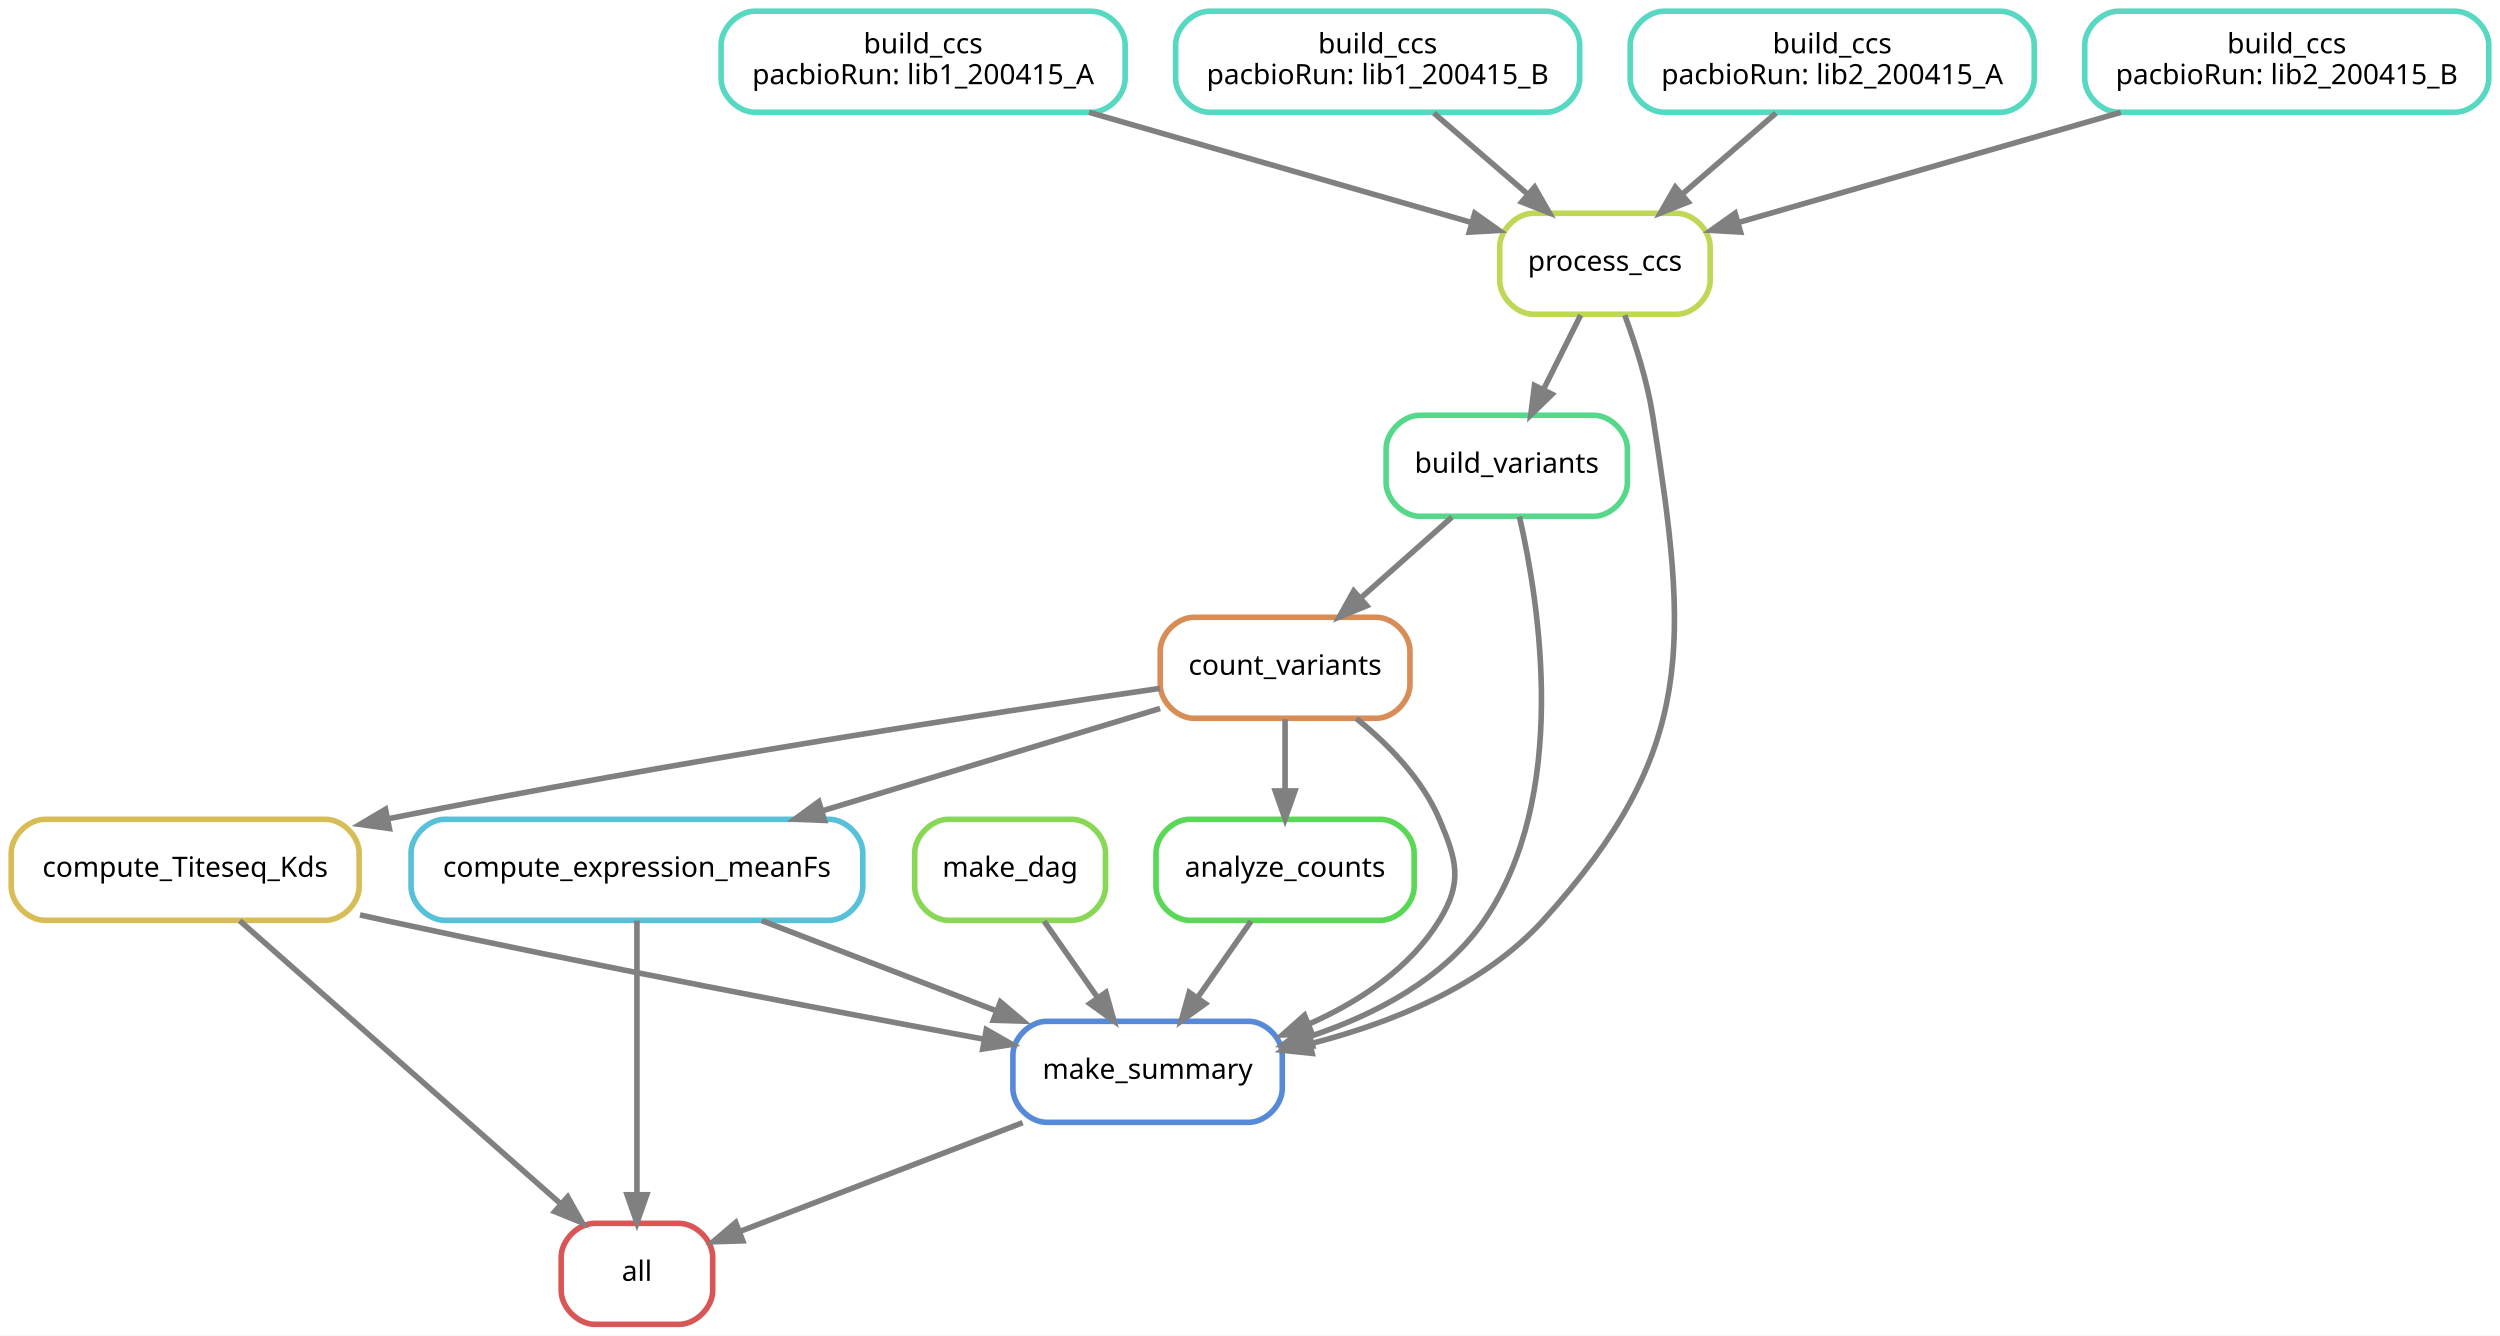
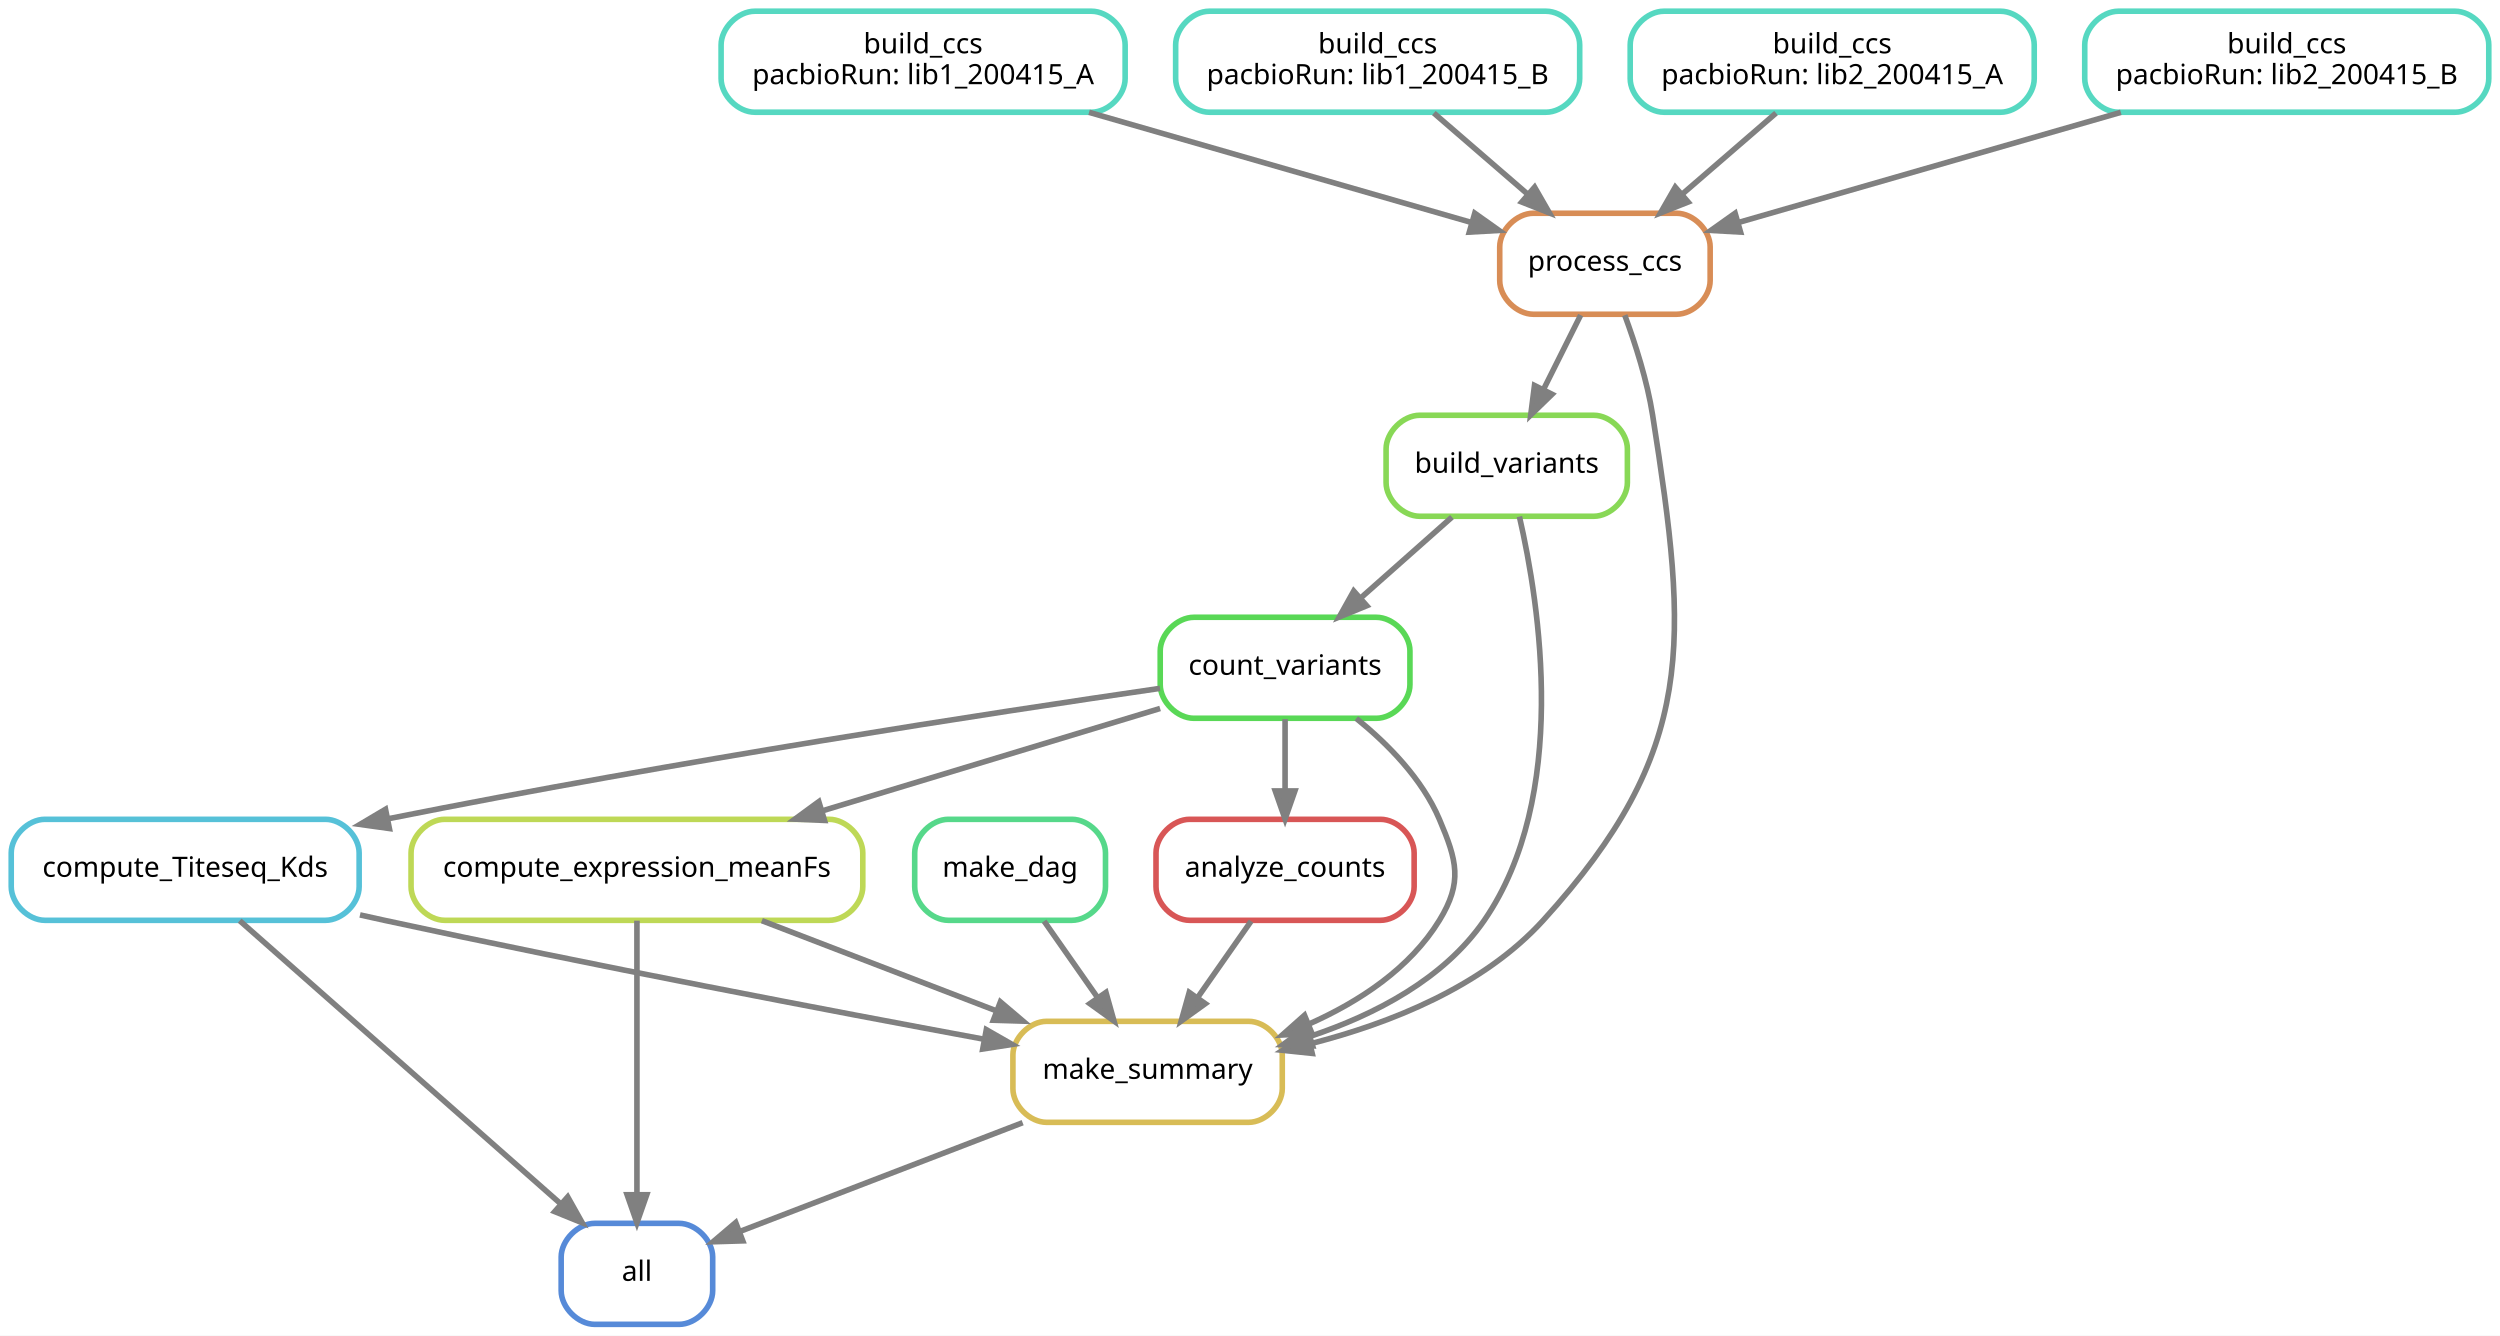
<svg xmlns="http://www.w3.org/2000/svg" width="891pt" height="476pt" viewBox="0.00 0.00 891.00 476.00">
  <g id="graph0" class="graph" transform="scale(1 1) rotate(0) translate(4 472)">
    <polygon fill="white" stroke="none" points="-4,4 -4,-472 887,-472 887,4 -4,4" />
    <g id="node1" class="node">
-       <path fill="none" stroke="#d85656" stroke-width="2" d="M238,-36C238,-36 208,-36 208,-36 202,-36 196,-30 196,-24 196,-24 196,-12 196,-12 196,-6 202,-0 208,-0 208,-0 238,-0 238,-0 244,-0 250,-6 250,-12 250,-12 250,-24 250,-24 250,-30 244,-36 238,-36" />
+       <path fill="none" stroke="#568ad8" stroke-width="2" d="M238,-36C238,-36 208,-36 208,-36 202,-36 196,-30 196,-24 196,-24 196,-12 196,-12 196,-6 202,-0 208,-0 208,-0 238,-0 238,-0 244,-0 250,-6 250,-12 250,-12 250,-24 250,-24 250,-30 244,-36 238,-36" />
      <text text-anchor="middle" x="223" y="-15.5" font-family="sans" font-size="10.00">all</text>
    </g>
    <g id="node2" class="node">
-       <path fill="none" stroke="#568ad8" stroke-width="2" d="M441,-108C441,-108 369,-108 369,-108 363,-108 357,-102 357,-96 357,-96 357,-84 357,-84 357,-78 363,-72 369,-72 369,-72 441,-72 441,-72 447,-72 453,-78 453,-84 453,-84 453,-96 453,-96 453,-102 447,-108 441,-108" />
+       <path fill="none" stroke="#d8bc56" stroke-width="2" d="M441,-108C441,-108 369,-108 369,-108 363,-108 357,-102 357,-96 357,-96 357,-84 357,-84 357,-78 363,-72 369,-72 369,-72 441,-72 441,-72 447,-72 453,-78 453,-84 453,-84 453,-96 453,-96 453,-102 447,-108 441,-108" />
      <text text-anchor="middle" x="405" y="-87.5" font-family="sans" font-size="10.00">make_summary</text>
    </g>
    <g id="edge1" class="edge">
      <path fill="none" stroke="grey" stroke-width="2" d="M360.478,-71.876C329.466,-59.949 288.61,-44.235 259.515,-33.044" />
      <polygon fill="grey" stroke="grey" stroke-width="2" points="260.72,-29.758 250.13,-29.435 258.208,-36.291 260.72,-29.758" />
    </g>
    <g id="node3" class="node">
-       <path fill="none" stroke="#d8bc56" stroke-width="2" d="M112,-180C112,-180 12,-180 12,-180 6,-180 7.10543e-15,-174 7.10543e-15,-168 7.10543e-15,-168 7.10543e-15,-156 7.10543e-15,-156 7.10543e-15,-150 6,-144 12,-144 12,-144 112,-144 112,-144 118,-144 124,-150 124,-156 124,-156 124,-168 124,-168 124,-174 118,-180 112,-180" />
+       <path fill="none" stroke="#56c1d8" stroke-width="2" d="M112,-180C112,-180 12,-180 12,-180 6,-180 7.10543e-15,-174 7.10543e-15,-168 7.10543e-15,-168 7.10543e-15,-156 7.10543e-15,-156 7.10543e-15,-150 6,-144 12,-144 12,-144 112,-144 112,-144 118,-144 124,-150 124,-156 124,-156 124,-168 124,-168 124,-174 118,-180 112,-180" />
      <text text-anchor="middle" x="62" y="-159.5" font-family="sans" font-size="10.00">compute_Titeseq_Kds</text>
    </g>
    <g id="edge2" class="edge">
      <path fill="none" stroke="grey" stroke-width="2" d="M81.42,-143.871C109.948,-118.711 163.301,-71.653 195.742,-43.041" />
      <polygon fill="grey" stroke="grey" stroke-width="2" points="198.326,-45.429 203.511,-36.189 193.696,-40.179 198.326,-45.429" />
    </g>
    <g id="edge9" class="edge">
      <path fill="none" stroke="grey" stroke-width="2" d="M124.304,-145.924C127.241,-145.263 130.151,-144.618 133,-144 206.473,-128.053 291.602,-111.826 346.778,-101.603" />
      <polygon fill="grey" stroke="grey" stroke-width="2" points="347.524,-105.024 356.722,-99.765 346.252,-98.141 347.524,-105.024" />
    </g>
    <g id="node4" class="node">
-       <path fill="none" stroke="#56c1d8" stroke-width="2" d="M291.5,-180C291.5,-180 154.5,-180 154.5,-180 148.5,-180 142.5,-174 142.5,-168 142.5,-168 142.5,-156 142.5,-156 142.5,-150 148.5,-144 154.5,-144 154.5,-144 291.5,-144 291.5,-144 297.5,-144 303.5,-150 303.5,-156 303.5,-156 303.5,-168 303.5,-168 303.5,-174 297.5,-180 291.5,-180" />
+       <path fill="none" stroke="#bed856" stroke-width="2" d="M291.5,-180C291.5,-180 154.5,-180 154.5,-180 148.5,-180 142.5,-174 142.5,-168 142.5,-168 142.5,-156 142.5,-156 142.5,-150 148.5,-144 154.5,-144 154.5,-144 291.5,-144 291.5,-144 297.5,-144 303.5,-150 303.5,-156 303.5,-156 303.5,-168 303.5,-168 303.5,-174 297.5,-180 291.5,-180" />
      <text text-anchor="middle" x="223" y="-159.5" font-family="sans" font-size="10.00">compute_expression_meanFs</text>
    </g>
    <g id="edge3" class="edge">
      <path fill="none" stroke="grey" stroke-width="2" d="M223,-143.871C223,-119.67 223,-75.211 223,-46.393" />
      <polygon fill="grey" stroke="grey" stroke-width="2" points="226.5,-46.189 223,-36.189 219.5,-46.189 226.5,-46.189" />
    </g>
    <g id="edge10" class="edge">
      <path fill="none" stroke="grey" stroke-width="2" d="M267.522,-143.876C292.734,-134.179 324.453,-121.98 351.069,-111.743" />
      <polygon fill="grey" stroke="grey" stroke-width="2" points="352.545,-114.925 360.622,-108.068 350.032,-108.391 352.545,-114.925" />
    </g>
    <g id="node5" class="node">
-       <path fill="none" stroke="#88d856" stroke-width="2" d="M378,-180C378,-180 334,-180 334,-180 328,-180 322,-174 322,-168 322,-168 322,-156 322,-156 322,-150 328,-144 334,-144 334,-144 378,-144 378,-144 384,-144 390,-150 390,-156 390,-156 390,-168 390,-168 390,-174 384,-180 378,-180" />
+       <path fill="none" stroke="#56d88a" stroke-width="2" d="M378,-180C378,-180 334,-180 334,-180 328,-180 322,-174 322,-168 322,-168 322,-156 322,-156 322,-150 328,-144 334,-144 334,-144 378,-144 378,-144 384,-144 390,-150 390,-156 390,-156 390,-168 390,-168 390,-174 384,-180 378,-180" />
      <text text-anchor="middle" x="356" y="-159.5" font-family="sans" font-size="10.00">make_dag</text>
    </g>
    <g id="edge4" class="edge">
      <path fill="none" stroke="grey" stroke-width="2" d="M368.112,-143.697C373.868,-135.474 380.862,-125.483 387.206,-116.421" />
      <polygon fill="grey" stroke="grey" stroke-width="2" points="390.16,-118.304 393.027,-108.104 384.425,-114.29 390.16,-118.304" />
    </g>
    <g id="node6" class="node">
-       <path fill="none" stroke="#bed856" stroke-width="2" d="M593.5,-396C593.5,-396 542.5,-396 542.5,-396 536.5,-396 530.5,-390 530.5,-384 530.5,-384 530.5,-372 530.5,-372 530.5,-366 536.5,-360 542.5,-360 542.5,-360 593.5,-360 593.5,-360 599.5,-360 605.5,-366 605.5,-372 605.5,-372 605.5,-384 605.5,-384 605.5,-390 599.5,-396 593.5,-396" />
+       <path fill="none" stroke="#d88d56" stroke-width="2" d="M593.5,-396C593.5,-396 542.5,-396 542.5,-396 536.5,-396 530.5,-390 530.5,-384 530.5,-384 530.5,-372 530.5,-372 530.5,-366 536.5,-360 542.5,-360 542.5,-360 593.5,-360 593.5,-360 599.5,-360 605.5,-366 605.5,-372 605.5,-372 605.5,-384 605.5,-384 605.5,-390 599.5,-396 593.5,-396" />
      <text text-anchor="middle" x="568" y="-375.5" font-family="sans" font-size="10.00">process_ccs</text>
    </g>
    <g id="edge5" class="edge">
      <path fill="none" stroke="grey" stroke-width="2" d="M575.066,-359.665C578.838,-349.47 583.088,-336.22 585,-324 597.653,-243.128 601.066,-204.566 546,-144 524.598,-120.46 491.695,-107.324 463.055,-100.02" />
      <polygon fill="grey" stroke="grey" stroke-width="2" points="463.665,-96.568 453.128,-97.672 462.054,-103.38 463.665,-96.568" />
    </g>
    <g id="node7" class="node">
-       <path fill="none" stroke="#56d88a" stroke-width="2" d="M564,-324C564,-324 502,-324 502,-324 496,-324 490,-318 490,-312 490,-312 490,-300 490,-300 490,-294 496,-288 502,-288 502,-288 564,-288 564,-288 570,-288 576,-294 576,-300 576,-300 576,-312 576,-312 576,-318 570,-324 564,-324" />
+       <path fill="none" stroke="#88d856" stroke-width="2" d="M564,-324C564,-324 502,-324 502,-324 496,-324 490,-318 490,-312 490,-312 490,-300 490,-300 490,-294 496,-288 502,-288 502,-288 564,-288 564,-288 570,-288 576,-294 576,-300 576,-300 576,-312 576,-312 576,-318 570,-324 564,-324" />
      <text text-anchor="middle" x="533" y="-303.5" font-family="sans" font-size="10.00">build_variants</text>
    </g>
    <g id="edge17" class="edge">
      <path fill="none" stroke="grey" stroke-width="2" d="M559.348,-359.697C555.364,-351.728 550.55,-342.1 546.132,-333.264" />
      <polygon fill="grey" stroke="grey" stroke-width="2" points="549.155,-331.483 541.552,-324.104 542.894,-334.614 549.155,-331.483" />
    </g>
    <g id="edge6" class="edge">
      <path fill="none" stroke="grey" stroke-width="2" d="M537.514,-287.9C544.776,-256.346 555.361,-188.163 525,-144 510.662,-123.144 486.161,-110.408 463.021,-102.672" />
      <polygon fill="grey" stroke="grey" stroke-width="2" points="463.808,-99.253 453.221,-99.654 461.748,-105.942 463.808,-99.253" />
    </g>
    <g id="node8" class="node">
-       <path fill="none" stroke="#d88d56" stroke-width="2" d="M486.5,-252C486.5,-252 421.5,-252 421.5,-252 415.5,-252 409.5,-246 409.5,-240 409.5,-240 409.5,-228 409.5,-228 409.5,-222 415.5,-216 421.5,-216 421.5,-216 486.5,-216 486.5,-216 492.5,-216 498.5,-222 498.5,-228 498.5,-228 498.5,-240 498.5,-240 498.5,-246 492.5,-252 486.5,-252" />
+       <path fill="none" stroke="#59d856" stroke-width="2" d="M486.5,-252C486.5,-252 421.5,-252 421.5,-252 415.5,-252 409.5,-246 409.5,-240 409.5,-240 409.5,-228 409.5,-228 409.5,-222 415.5,-216 421.5,-216 421.5,-216 486.5,-216 486.5,-216 492.5,-216 498.5,-222 498.5,-228 498.5,-228 498.5,-240 498.5,-240 498.5,-246 492.5,-252 486.5,-252" />
      <text text-anchor="middle" x="454" y="-231.5" font-family="sans" font-size="10.00">count_variants</text>
    </g>
    <g id="edge18" class="edge">
      <path fill="none" stroke="grey" stroke-width="2" d="M513.472,-287.697C503.618,-278.965 491.514,-268.24 480.804,-258.75" />
      <polygon fill="grey" stroke="grey" stroke-width="2" points="483.109,-256.117 473.303,-252.104 478.467,-261.356 483.109,-256.117" />
    </g>
    <g id="edge7" class="edge">
      <path fill="none" stroke="grey" stroke-width="2" d="M479.38,-215.955C490.715,-206.786 502.878,-194.4 509,-180 515.26,-165.275 517.359,-157.643 509,-144 498.496,-126.858 480.515,-115.042 462.429,-107" />
      <polygon fill="grey" stroke="grey" stroke-width="2" points="463.581,-103.689 453.001,-103.129 460.923,-110.165 463.581,-103.689" />
    </g>
    <g id="edge11" class="edge">
      <path fill="none" stroke="grey" stroke-width="2" d="M409.42,-226.667C349.204,-217.887 238.34,-200.927 134.325,-180.196" />
      <polygon fill="grey" stroke="grey" stroke-width="2" points="134.776,-176.717 124.282,-178.178 133.397,-183.58 134.776,-176.717" />
    </g>
    <g id="edge12" class="edge">
      <path fill="none" stroke="grey" stroke-width="2" d="M409.461,-219.503C375.257,-209.138 327.497,-194.666 288.877,-182.963" />
      <polygon fill="grey" stroke="grey" stroke-width="2" points="289.854,-179.602 279.269,-180.051 287.824,-186.301 289.854,-179.602" />
    </g>
    <g id="node9" class="node">
-       <path fill="none" stroke="#59d856" stroke-width="2" d="M488,-180C488,-180 420,-180 420,-180 414,-180 408,-174 408,-168 408,-168 408,-156 408,-156 408,-150 414,-144 420,-144 420,-144 488,-144 488,-144 494,-144 500,-150 500,-156 500,-156 500,-168 500,-168 500,-174 494,-180 488,-180" />
+       <path fill="none" stroke="#d85656" stroke-width="2" d="M488,-180C488,-180 420,-180 420,-180 414,-180 408,-174 408,-168 408,-168 408,-156 408,-156 408,-150 414,-144 420,-144 420,-144 488,-144 488,-144 494,-144 500,-150 500,-156 500,-156 500,-168 500,-168 500,-174 494,-180 488,-180" />
      <text text-anchor="middle" x="454" y="-159.5" font-family="sans" font-size="10.00">analyze_counts</text>
    </g>
    <g id="edge19" class="edge">
      <path fill="none" stroke="grey" stroke-width="2" d="M454,-215.697C454,-207.983 454,-198.712 454,-190.112" />
      <polygon fill="grey" stroke="grey" stroke-width="2" points="457.5,-190.104 454,-180.104 450.5,-190.104 457.5,-190.104" />
    </g>
    <g id="edge8" class="edge">
      <path fill="none" stroke="grey" stroke-width="2" d="M441.888,-143.697C436.132,-135.474 429.138,-125.483 422.794,-116.421" />
      <polygon fill="grey" stroke="grey" stroke-width="2" points="425.575,-114.29 416.973,-108.104 419.84,-118.304 425.575,-114.29" />
    </g>
    <g id="node10" class="node">
      <path fill="none" stroke="#56d8c1" stroke-width="2" d="M385,-468C385,-468 265,-468 265,-468 259,-468 253,-462 253,-456 253,-456 253,-444 253,-444 253,-438 259,-432 265,-432 265,-432 385,-432 385,-432 391,-432 397,-438 397,-444 397,-444 397,-456 397,-456 397,-462 391,-468 385,-468" />
      <text text-anchor="middle" x="325" y="-453" font-family="sans" font-size="10.00">build_ccs</text>
      <text text-anchor="middle" x="325" y="-442" font-family="sans" font-size="10.00">pacbioRun: lib1_200415_A</text>
    </g>
    <g id="edge13" class="edge">
      <path fill="none" stroke="grey" stroke-width="2" d="M384.134,-431.966C425.917,-419.929 481.202,-404.004 520.202,-392.769" />
      <polygon fill="grey" stroke="grey" stroke-width="2" points="521.605,-396.007 530.246,-389.876 519.668,-389.281 521.605,-396.007" />
    </g>
    <g id="node11" class="node">
      <path fill="none" stroke="#56d8c1" stroke-width="2" d="M547,-468C547,-468 427,-468 427,-468 421,-468 415,-462 415,-456 415,-456 415,-444 415,-444 415,-438 421,-432 427,-432 427,-432 547,-432 547,-432 553,-432 559,-438 559,-444 559,-444 559,-456 559,-456 559,-462 553,-468 547,-468" />
      <text text-anchor="middle" x="487" y="-453" font-family="sans" font-size="10.00">build_ccs</text>
      <text text-anchor="middle" x="487" y="-442" font-family="sans" font-size="10.00">pacbioRun: lib1_200415_B</text>
    </g>
    <g id="edge14" class="edge">
      <path fill="none" stroke="grey" stroke-width="2" d="M507.022,-431.697C517.126,-422.965 529.536,-412.24 540.518,-402.75" />
      <polygon fill="grey" stroke="grey" stroke-width="2" points="542.93,-405.291 548.208,-396.104 538.353,-399.995 542.93,-405.291" />
    </g>
    <g id="node12" class="node">
      <path fill="none" stroke="#56d8c1" stroke-width="2" d="M709,-468C709,-468 589,-468 589,-468 583,-468 577,-462 577,-456 577,-456 577,-444 577,-444 577,-438 583,-432 589,-432 589,-432 709,-432 709,-432 715,-432 721,-438 721,-444 721,-444 721,-456 721,-456 721,-462 715,-468 709,-468" />
      <text text-anchor="middle" x="649" y="-453" font-family="sans" font-size="10.00">build_ccs</text>
      <text text-anchor="middle" x="649" y="-442" font-family="sans" font-size="10.00">pacbioRun: lib2_200415_A</text>
    </g>
    <g id="edge15" class="edge">
      <path fill="none" stroke="grey" stroke-width="2" d="M628.978,-431.697C618.874,-422.965 606.464,-412.24 595.482,-402.75" />
      <polygon fill="grey" stroke="grey" stroke-width="2" points="597.647,-399.995 587.792,-396.104 593.07,-405.291 597.647,-399.995" />
    </g>
    <g id="node13" class="node">
      <path fill="none" stroke="#56d8c1" stroke-width="2" d="M871,-468C871,-468 751,-468 751,-468 745,-468 739,-462 739,-456 739,-456 739,-444 739,-444 739,-438 745,-432 751,-432 751,-432 871,-432 871,-432 877,-432 883,-438 883,-444 883,-444 883,-456 883,-456 883,-462 877,-468 871,-468" />
      <text text-anchor="middle" x="811" y="-453" font-family="sans" font-size="10.00">build_ccs</text>
      <text text-anchor="middle" x="811" y="-442" font-family="sans" font-size="10.00">pacbioRun: lib2_200415_B</text>
    </g>
    <g id="edge16" class="edge">
      <path fill="none" stroke="grey" stroke-width="2" d="M751.866,-431.966C710.083,-419.929 654.798,-404.004 615.798,-392.769" />
      <polygon fill="grey" stroke="grey" stroke-width="2" points="616.332,-389.281 605.754,-389.876 614.395,-396.007 616.332,-389.281" />
    </g>
  </g>
</svg>
